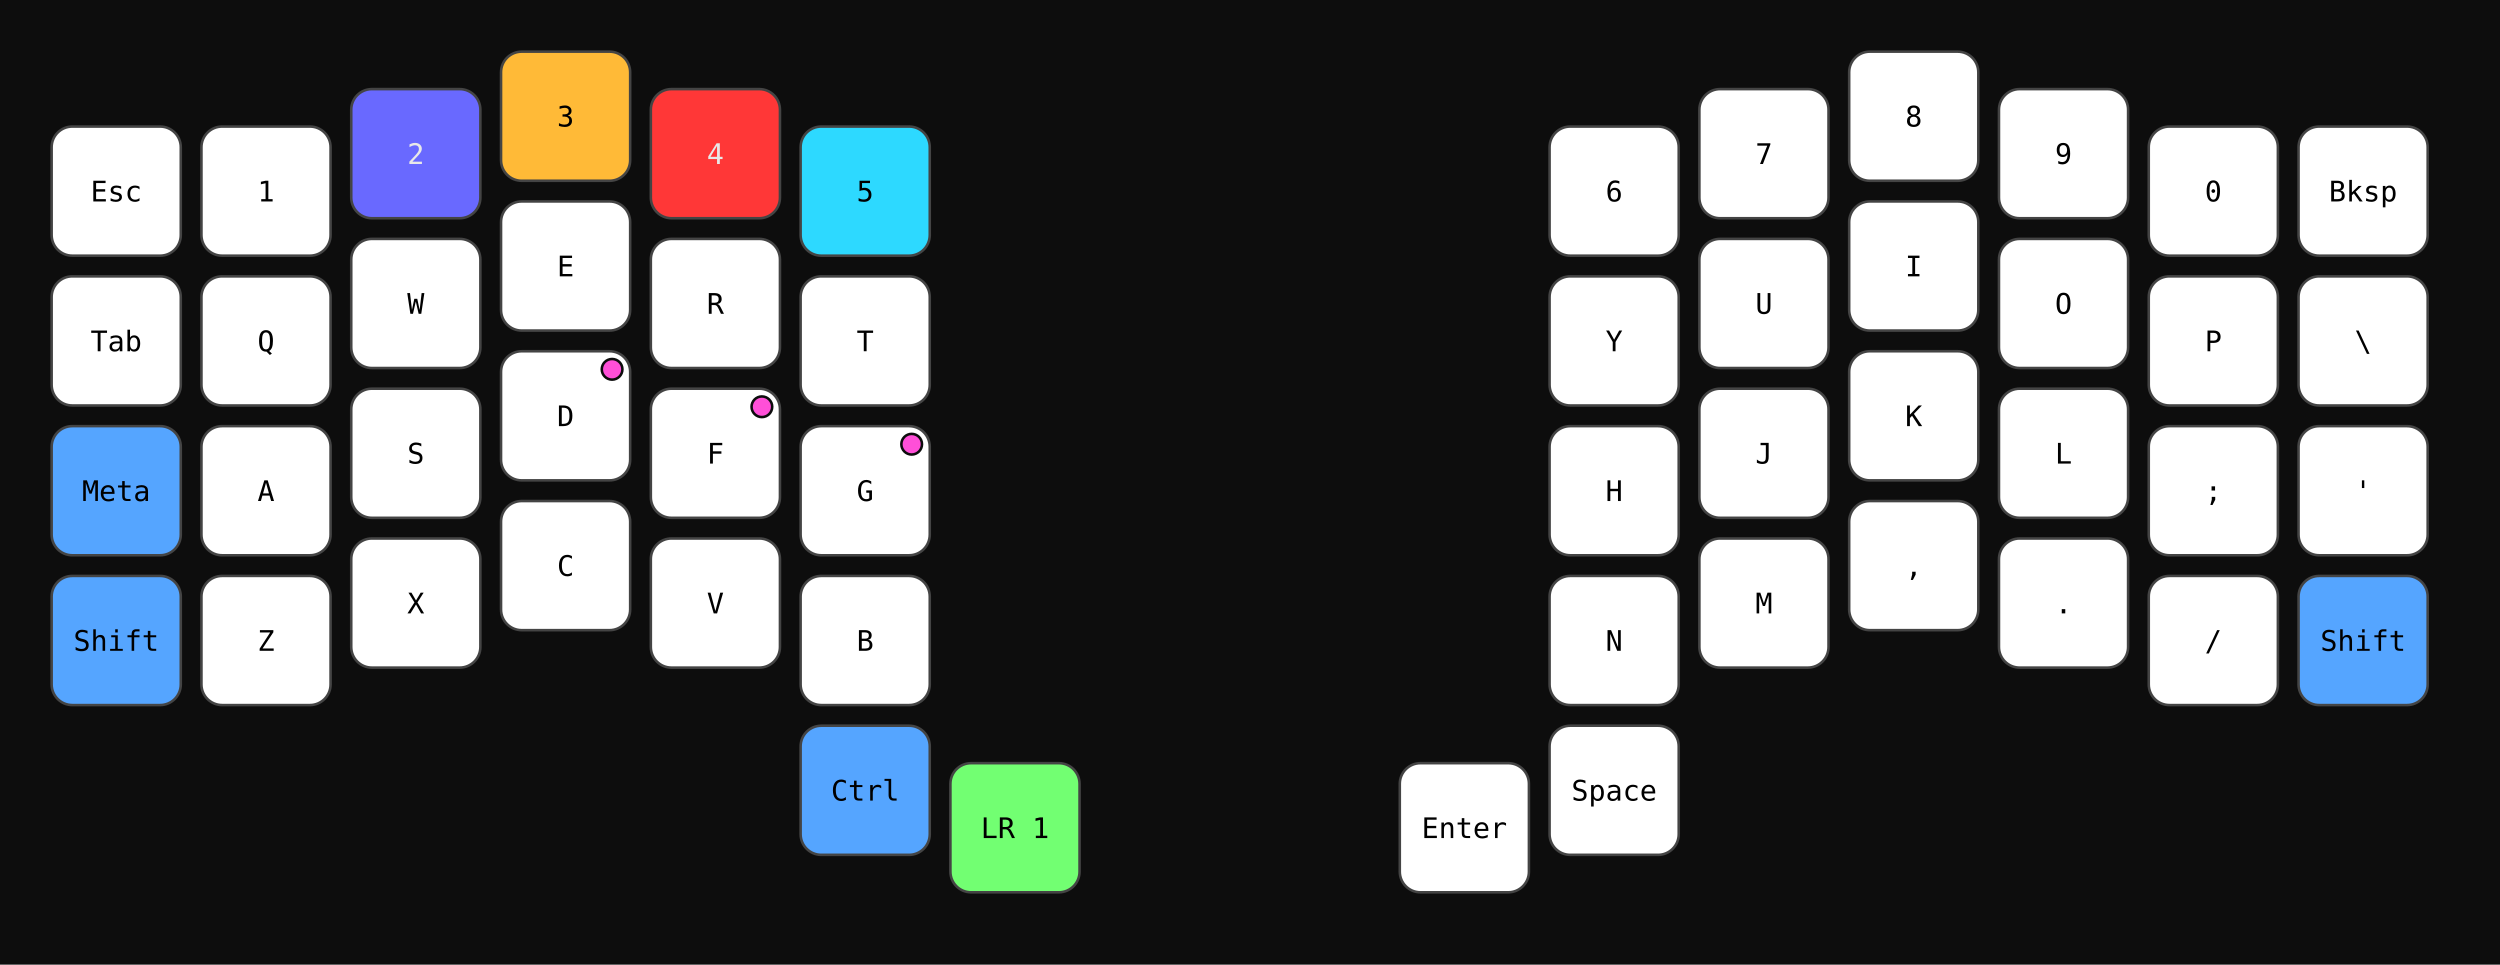
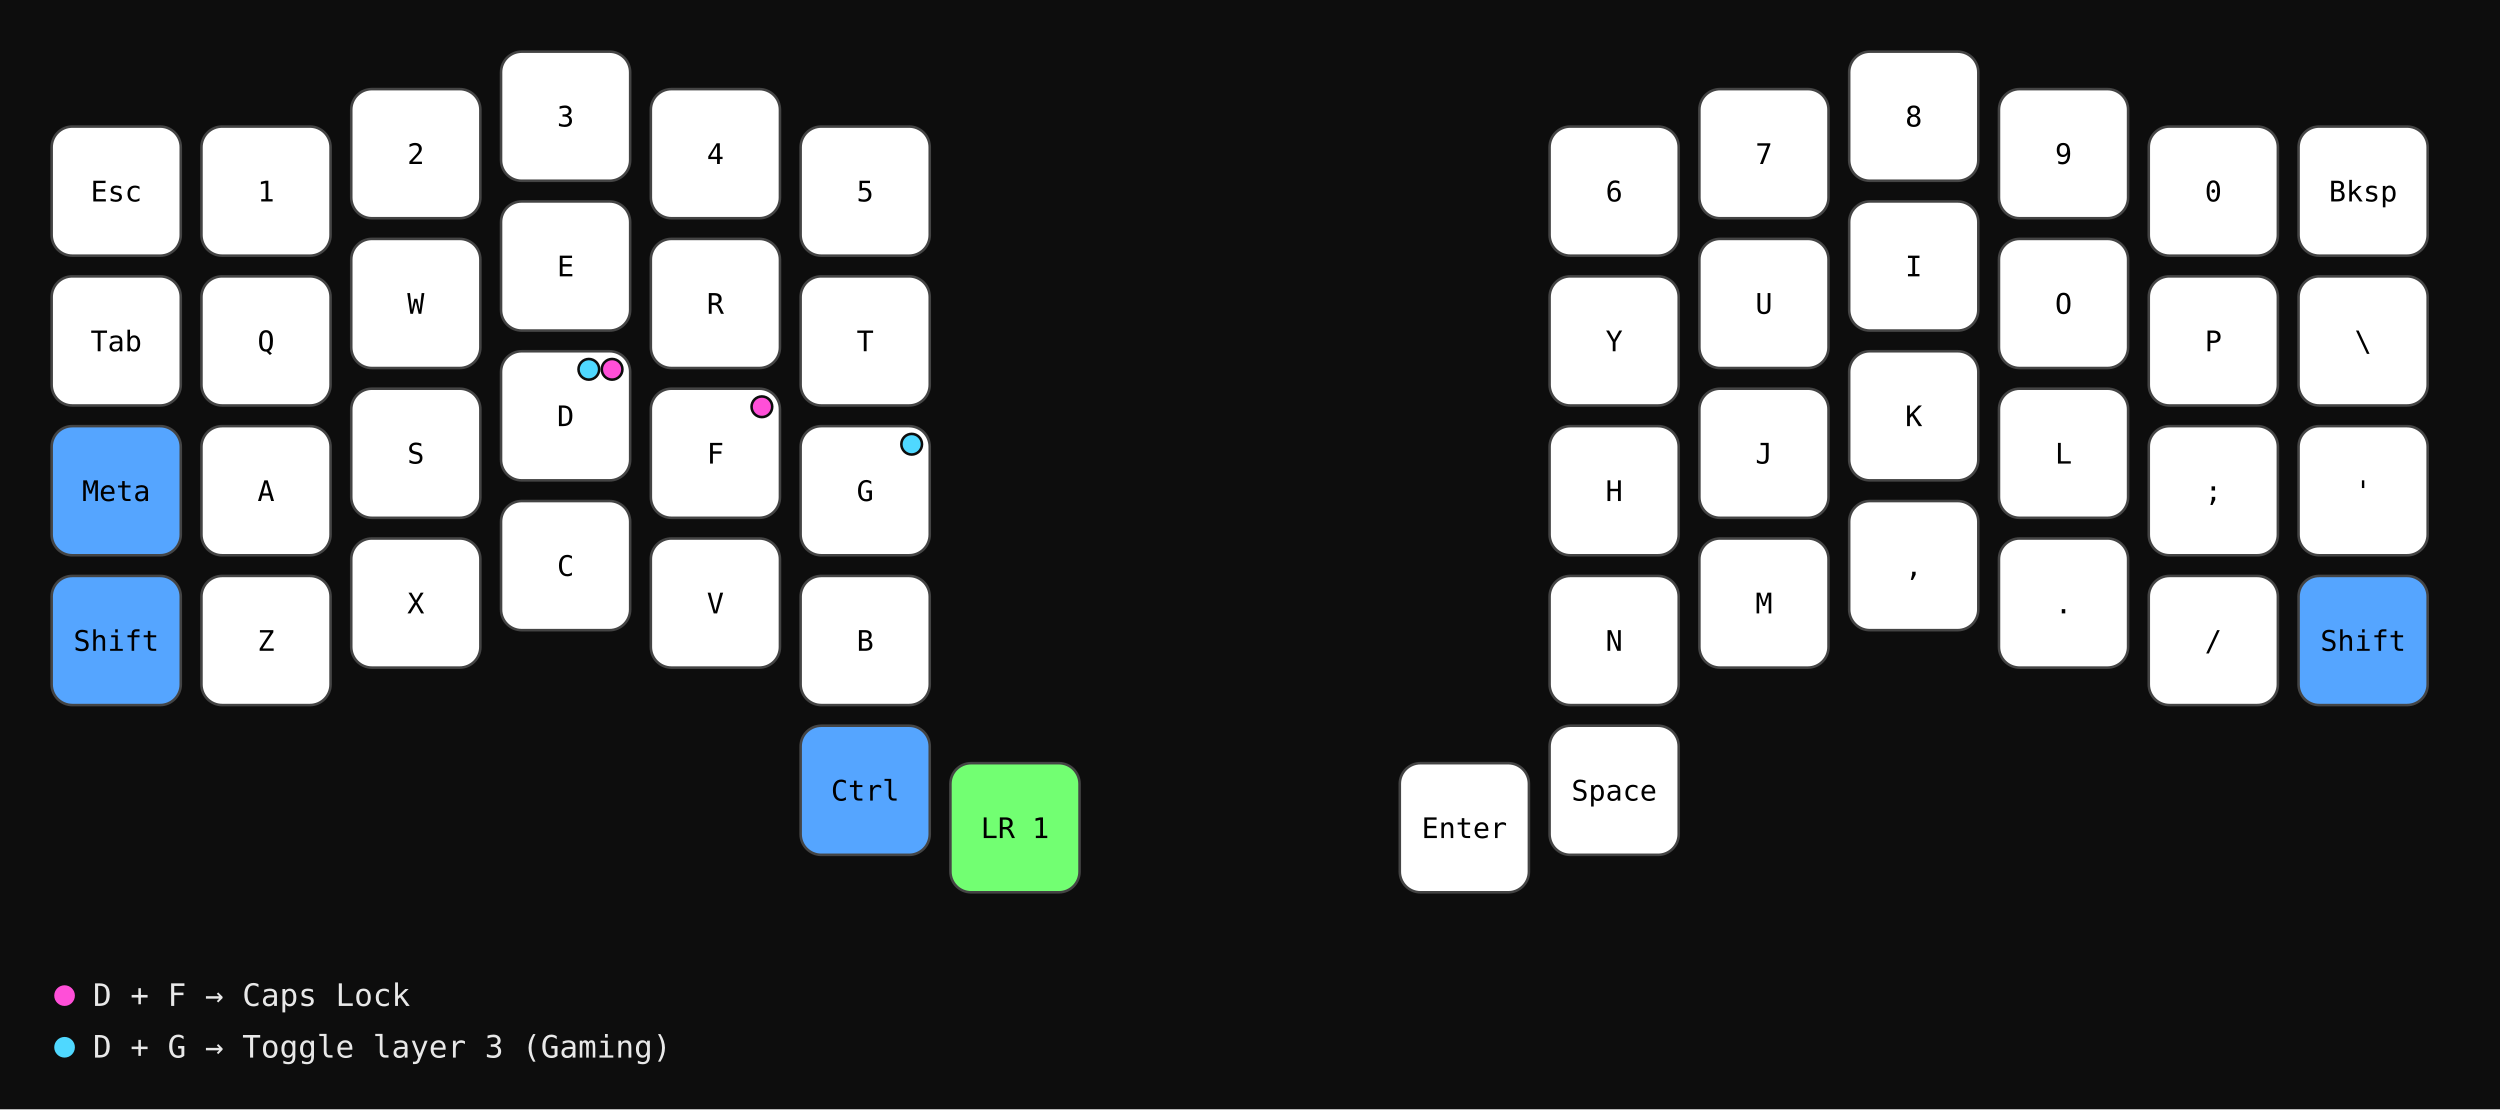
- <svg xmlns="http://www.w3.org/2000/svg" width="968" height="373.5" viewBox="0 0 968 373.5" font-family="monospace">
+ <svg xmlns="http://www.w3.org/2000/svg" width="968" height="429.5" viewBox="0 0 968 429.5" font-family="monospace">
  <rect width="100%" height="100%" fill="#0d0d0d" />
  <rect x="20" y="49.0" width="50" height="50" rx="8" fill="#ffffff" stroke="#444" stroke-width="1" />
  <text x="45.0" y="78.0" text-anchor="middle" font-size="11" fill="#000000">Esc</text>
  <rect x="78" y="49.0" width="50" height="50" rx="8" fill="#ffffff" stroke="#444" stroke-width="1" />
  <text x="103.0" y="78.0" text-anchor="middle" font-size="11" fill="#000000">1</text>
-   <rect x="136" y="34.5" width="50" height="50" rx="8" fill="#6969ff" stroke="#444" stroke-width="1" />
-   <text x="161.0" y="63.5" text-anchor="middle" font-size="11" fill="#e8e8e8">2</text>
-   <rect x="194" y="20" width="50" height="50" rx="8" fill="#ffba37" stroke="#444" stroke-width="1" />
+   <rect x="136" y="34.5" width="50" height="50" rx="8" fill="#ffffff" stroke="#444" stroke-width="1" />
+   <text x="161.0" y="63.5" text-anchor="middle" font-size="11" fill="#000000">2</text>
+   <rect x="194" y="20" width="50" height="50" rx="8" fill="#ffffff" stroke="#444" stroke-width="1" />
  <text x="219.0" y="49.0" text-anchor="middle" font-size="11" fill="#000000">3</text>
-   <rect x="252" y="34.5" width="50" height="50" rx="8" fill="#ff3737" stroke="#444" stroke-width="1" />
-   <text x="277.0" y="63.5" text-anchor="middle" font-size="11" fill="#e8e8e8">4</text>
-   <rect x="310" y="49.0" width="50" height="50" rx="8" fill="#2dd9ff" stroke="#444" stroke-width="1" />
+   <rect x="252" y="34.5" width="50" height="50" rx="8" fill="#ffffff" stroke="#444" stroke-width="1" />
+   <text x="277.0" y="63.5" text-anchor="middle" font-size="11" fill="#000000">4</text>
+   <rect x="310" y="49.0" width="50" height="50" rx="8" fill="#ffffff" stroke="#444" stroke-width="1" />
  <text x="335.0" y="78.0" text-anchor="middle" font-size="11" fill="#000000">5</text>
  <rect x="600" y="49.0" width="50" height="50" rx="8" fill="#ffffff" stroke="#444" stroke-width="1" />
  <text x="625.0" y="78.0" text-anchor="middle" font-size="11" fill="#000000">6</text>
  <rect x="658" y="34.5" width="50" height="50" rx="8" fill="#ffffff" stroke="#444" stroke-width="1" />
  <text x="683.0" y="63.5" text-anchor="middle" font-size="11" fill="#000000">7</text>
  <rect x="716" y="20" width="50" height="50" rx="8" fill="#ffffff" stroke="#444" stroke-width="1" />
  <text x="741.0" y="49.0" text-anchor="middle" font-size="11" fill="#000000">8</text>
  <rect x="774" y="34.5" width="50" height="50" rx="8" fill="#ffffff" stroke="#444" stroke-width="1" />
  <text x="799.0" y="63.5" text-anchor="middle" font-size="11" fill="#000000">9</text>
  <rect x="832" y="49.0" width="50" height="50" rx="8" fill="#ffffff" stroke="#444" stroke-width="1" />
  <text x="857.0" y="78.0" text-anchor="middle" font-size="11" fill="#000000">0</text>
  <rect x="890" y="49.0" width="50" height="50" rx="8" fill="#ffffff" stroke="#444" stroke-width="1" />
  <text x="915.0" y="78.0" text-anchor="middle" font-size="11" fill="#000000">Bksp</text>
  <rect x="20" y="107.0" width="50" height="50" rx="8" fill="#ffffff" stroke="#444" stroke-width="1" />
  <text x="45.0" y="136.0" text-anchor="middle" font-size="11" fill="#000000">Tab</text>
  <rect x="78" y="107.0" width="50" height="50" rx="8" fill="#ffffff" stroke="#444" stroke-width="1" />
  <text x="103.0" y="136.0" text-anchor="middle" font-size="11" fill="#000000">Q</text>
  <rect x="136" y="92.5" width="50" height="50" rx="8" fill="#ffffff" stroke="#444" stroke-width="1" />
  <text x="161.0" y="121.5" text-anchor="middle" font-size="11" fill="#000000">W</text>
  <rect x="194" y="78" width="50" height="50" rx="8" fill="#ffffff" stroke="#444" stroke-width="1" />
  <text x="219.0" y="107.0" text-anchor="middle" font-size="11" fill="#000000">E</text>
  <rect x="252" y="92.5" width="50" height="50" rx="8" fill="#ffffff" stroke="#444" stroke-width="1" />
  <text x="277.0" y="121.5" text-anchor="middle" font-size="11" fill="#000000">R</text>
  <rect x="310" y="107.0" width="50" height="50" rx="8" fill="#ffffff" stroke="#444" stroke-width="1" />
  <text x="335.0" y="136.0" text-anchor="middle" font-size="11" fill="#000000">T</text>
  <rect x="600" y="107.0" width="50" height="50" rx="8" fill="#ffffff" stroke="#444" stroke-width="1" />
  <text x="625.0" y="136.0" text-anchor="middle" font-size="11" fill="#000000">Y</text>
  <rect x="658" y="92.5" width="50" height="50" rx="8" fill="#ffffff" stroke="#444" stroke-width="1" />
  <text x="683.0" y="121.5" text-anchor="middle" font-size="11" fill="#000000">U</text>
  <rect x="716" y="78" width="50" height="50" rx="8" fill="#ffffff" stroke="#444" stroke-width="1" />
  <text x="741.0" y="107.0" text-anchor="middle" font-size="11" fill="#000000">I</text>
  <rect x="774" y="92.5" width="50" height="50" rx="8" fill="#ffffff" stroke="#444" stroke-width="1" />
  <text x="799.0" y="121.5" text-anchor="middle" font-size="11" fill="#000000">O</text>
  <rect x="832" y="107.0" width="50" height="50" rx="8" fill="#ffffff" stroke="#444" stroke-width="1" />
  <text x="857.0" y="136.0" text-anchor="middle" font-size="11" fill="#000000">P</text>
  <rect x="890" y="107.0" width="50" height="50" rx="8" fill="#ffffff" stroke="#444" stroke-width="1" />
  <text x="915.0" y="136.0" text-anchor="middle" font-size="11" fill="#000000">\</text>
  <rect x="20" y="165.0" width="50" height="50" rx="8" fill="#55a5ff" stroke="#444" stroke-width="1" />
  <text x="45.0" y="194.0" text-anchor="middle" font-size="11" fill="#000000">Meta</text>
  <rect x="78" y="165.0" width="50" height="50" rx="8" fill="#ffffff" stroke="#444" stroke-width="1" />
  <text x="103.0" y="194.0" text-anchor="middle" font-size="11" fill="#000000">A</text>
  <rect x="136" y="150.5" width="50" height="50" rx="8" fill="#ffffff" stroke="#444" stroke-width="1" />
  <text x="161.0" y="179.5" text-anchor="middle" font-size="11" fill="#000000">S</text>
  <rect x="194" y="136" width="50" height="50" rx="8" fill="#ffffff" stroke="#444" stroke-width="1" />
  <text x="219.0" y="165.0" text-anchor="middle" font-size="11" fill="#000000">D</text>
  <circle cx="237" cy="143" r="4" fill="#ff4fd8" stroke="#0d0d0d" stroke-width="1" />
+   <circle cx="228" cy="143" r="4" fill="#4fd8ff" stroke="#0d0d0d" stroke-width="1" />
  <rect x="252" y="150.5" width="50" height="50" rx="8" fill="#ffffff" stroke="#444" stroke-width="1" />
  <text x="277.0" y="179.5" text-anchor="middle" font-size="11" fill="#000000">F</text>
  <circle cx="295" cy="157.5" r="4" fill="#ff4fd8" stroke="#0d0d0d" stroke-width="1" />
  <rect x="310" y="165.0" width="50" height="50" rx="8" fill="#ffffff" stroke="#444" stroke-width="1" />
  <text x="335.0" y="194.0" text-anchor="middle" font-size="11" fill="#000000">G</text>
-   <circle cx="353" cy="172.0" r="4" fill="#ff4fd8" stroke="#0d0d0d" stroke-width="1" />
+   <circle cx="353" cy="172.0" r="4" fill="#4fd8ff" stroke="#0d0d0d" stroke-width="1" />
  <rect x="600" y="165.0" width="50" height="50" rx="8" fill="#ffffff" stroke="#444" stroke-width="1" />
  <text x="625.0" y="194.0" text-anchor="middle" font-size="11" fill="#000000">H</text>
  <rect x="658" y="150.5" width="50" height="50" rx="8" fill="#ffffff" stroke="#444" stroke-width="1" />
  <text x="683.0" y="179.5" text-anchor="middle" font-size="11" fill="#000000">J</text>
  <rect x="716" y="136" width="50" height="50" rx="8" fill="#ffffff" stroke="#444" stroke-width="1" />
  <text x="741.0" y="165.0" text-anchor="middle" font-size="11" fill="#000000">K</text>
  <rect x="774" y="150.5" width="50" height="50" rx="8" fill="#ffffff" stroke="#444" stroke-width="1" />
  <text x="799.0" y="179.5" text-anchor="middle" font-size="11" fill="#000000">L</text>
  <rect x="832" y="165.0" width="50" height="50" rx="8" fill="#ffffff" stroke="#444" stroke-width="1" />
  <text x="857.0" y="194.0" text-anchor="middle" font-size="11" fill="#000000">;</text>
  <rect x="890" y="165.0" width="50" height="50" rx="8" fill="#ffffff" stroke="#444" stroke-width="1" />
  <text x="915.0" y="194.0" text-anchor="middle" font-size="11" fill="#000000">'</text>
  <rect x="20" y="223.0" width="50" height="50" rx="8" fill="#55a5ff" stroke="#444" stroke-width="1" />
  <text x="45.0" y="252.0" text-anchor="middle" font-size="11" fill="#000000">Shift</text>
  <rect x="78" y="223.0" width="50" height="50" rx="8" fill="#ffffff" stroke="#444" stroke-width="1" />
  <text x="103.0" y="252.0" text-anchor="middle" font-size="11" fill="#000000">Z</text>
  <rect x="136" y="208.5" width="50" height="50" rx="8" fill="#ffffff" stroke="#444" stroke-width="1" />
  <text x="161.0" y="237.5" text-anchor="middle" font-size="11" fill="#000000">X</text>
  <rect x="194" y="194" width="50" height="50" rx="8" fill="#ffffff" stroke="#444" stroke-width="1" />
  <text x="219.0" y="223.0" text-anchor="middle" font-size="11" fill="#000000">C</text>
  <rect x="252" y="208.5" width="50" height="50" rx="8" fill="#ffffff" stroke="#444" stroke-width="1" />
  <text x="277.0" y="237.5" text-anchor="middle" font-size="11" fill="#000000">V</text>
  <rect x="310" y="223.0" width="50" height="50" rx="8" fill="#ffffff" stroke="#444" stroke-width="1" />
  <text x="335.0" y="252.0" text-anchor="middle" font-size="11" fill="#000000">B</text>
  <rect x="600" y="223.0" width="50" height="50" rx="8" fill="#ffffff" stroke="#444" stroke-width="1" />
  <text x="625.0" y="252.0" text-anchor="middle" font-size="11" fill="#000000">N</text>
  <rect x="658" y="208.5" width="50" height="50" rx="8" fill="#ffffff" stroke="#444" stroke-width="1" />
  <text x="683.0" y="237.5" text-anchor="middle" font-size="11" fill="#000000">M</text>
  <rect x="716" y="194" width="50" height="50" rx="8" fill="#ffffff" stroke="#444" stroke-width="1" />
  <text x="741.0" y="223.0" text-anchor="middle" font-size="11" fill="#000000">,</text>
  <rect x="774" y="208.5" width="50" height="50" rx="8" fill="#ffffff" stroke="#444" stroke-width="1" />
  <text x="799.0" y="237.5" text-anchor="middle" font-size="11" fill="#000000">.</text>
  <rect x="832" y="223.0" width="50" height="50" rx="8" fill="#ffffff" stroke="#444" stroke-width="1" />
  <text x="857.0" y="252.0" text-anchor="middle" font-size="11" fill="#000000">/</text>
  <rect x="890" y="223.0" width="50" height="50" rx="8" fill="#55a5ff" stroke="#444" stroke-width="1" />
  <text x="915.0" y="252.0" text-anchor="middle" font-size="11" fill="#000000">Shift</text>
  <rect x="310" y="281.0" width="50" height="50" rx="8" fill="#55a5ff" stroke="#444" stroke-width="1" />
  <text x="335.0" y="310.0" text-anchor="middle" font-size="11" fill="#000000">Ctrl</text>
  <rect x="368" y="295.5" width="50" height="50" rx="8" fill="#72ff72" stroke="#444" stroke-width="1" />
  <text x="393.0" y="324.5" text-anchor="middle" font-size="11" fill="#000000">LR 1</text>
  <rect x="542" y="295.5" width="50" height="50" rx="8" fill="#ffffff" stroke="#444" stroke-width="1" />
  <text x="567.0" y="324.5" text-anchor="middle" font-size="11" fill="#000000">Enter</text>
  <rect x="600" y="281.0" width="50" height="50" rx="8" fill="#ffffff" stroke="#444" stroke-width="1" />
  <text x="625.0" y="310.0" text-anchor="middle" font-size="11" fill="#000000">Space</text>
+   <circle cx="25" cy="385.5" r="4" fill="#ff4fd8" />
+   <text x="36" y="389.5" font-size="12" fill="#e8e8e8">D + F → Caps Lock</text>
+   <circle cx="25" cy="405.5" r="4" fill="#4fd8ff" />
+   <text x="36" y="409.5" font-size="12" fill="#e8e8e8">D + G → Toggle layer 3 (Gaming)</text>
</svg>
